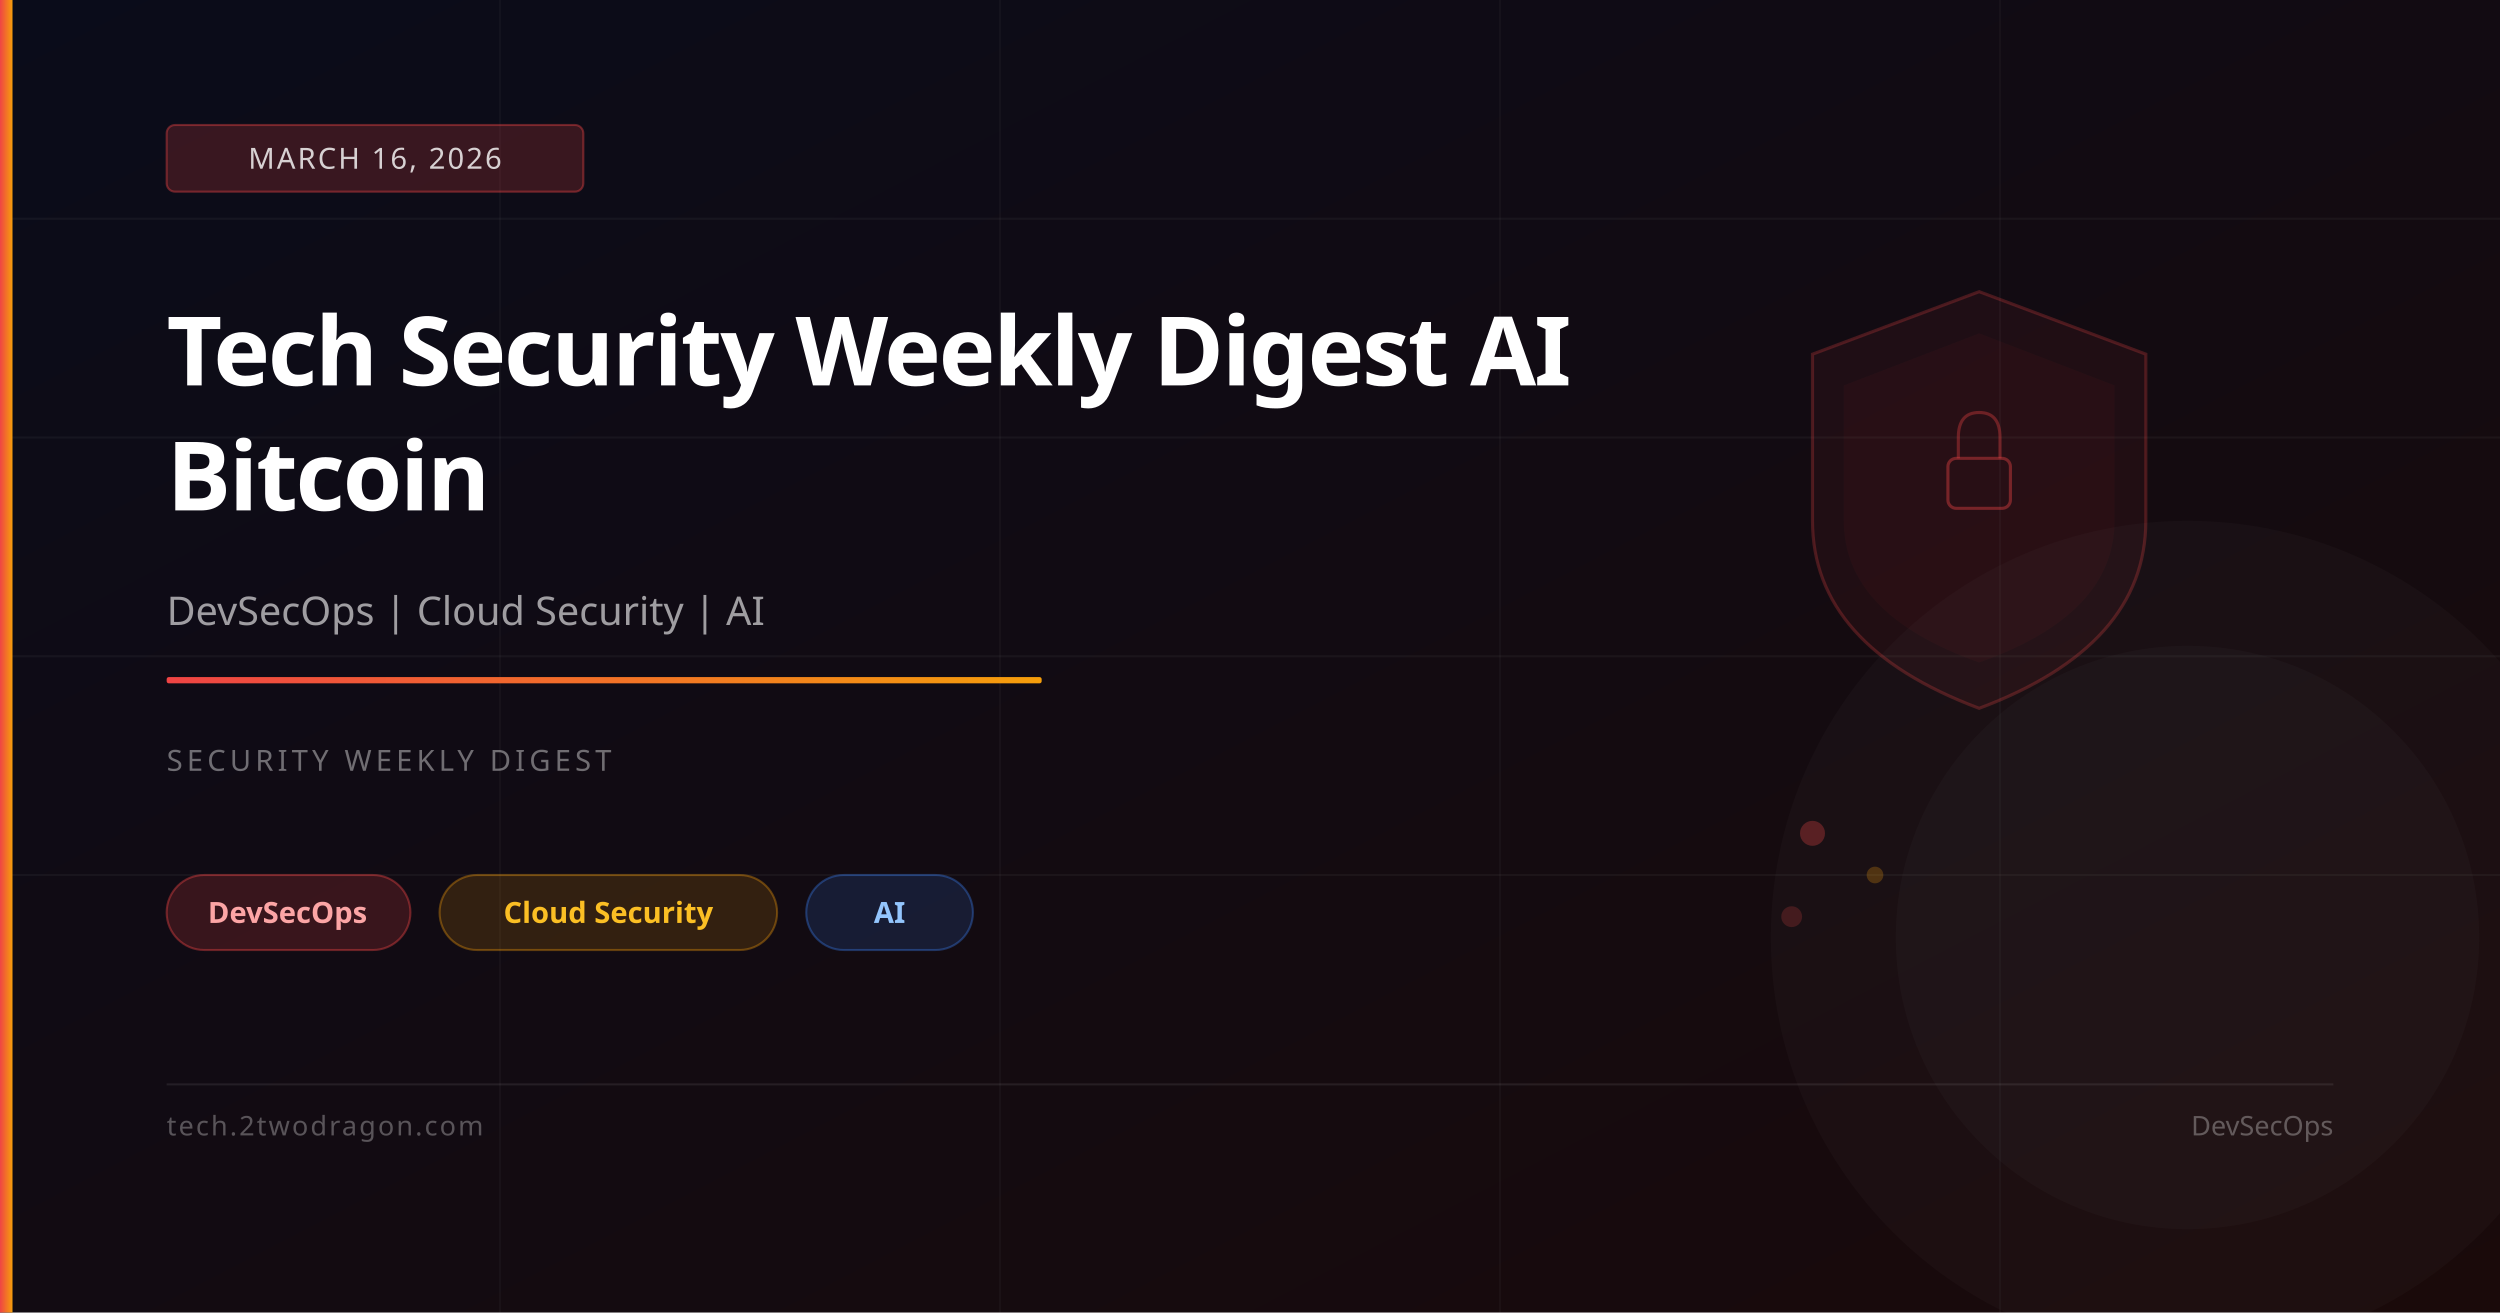
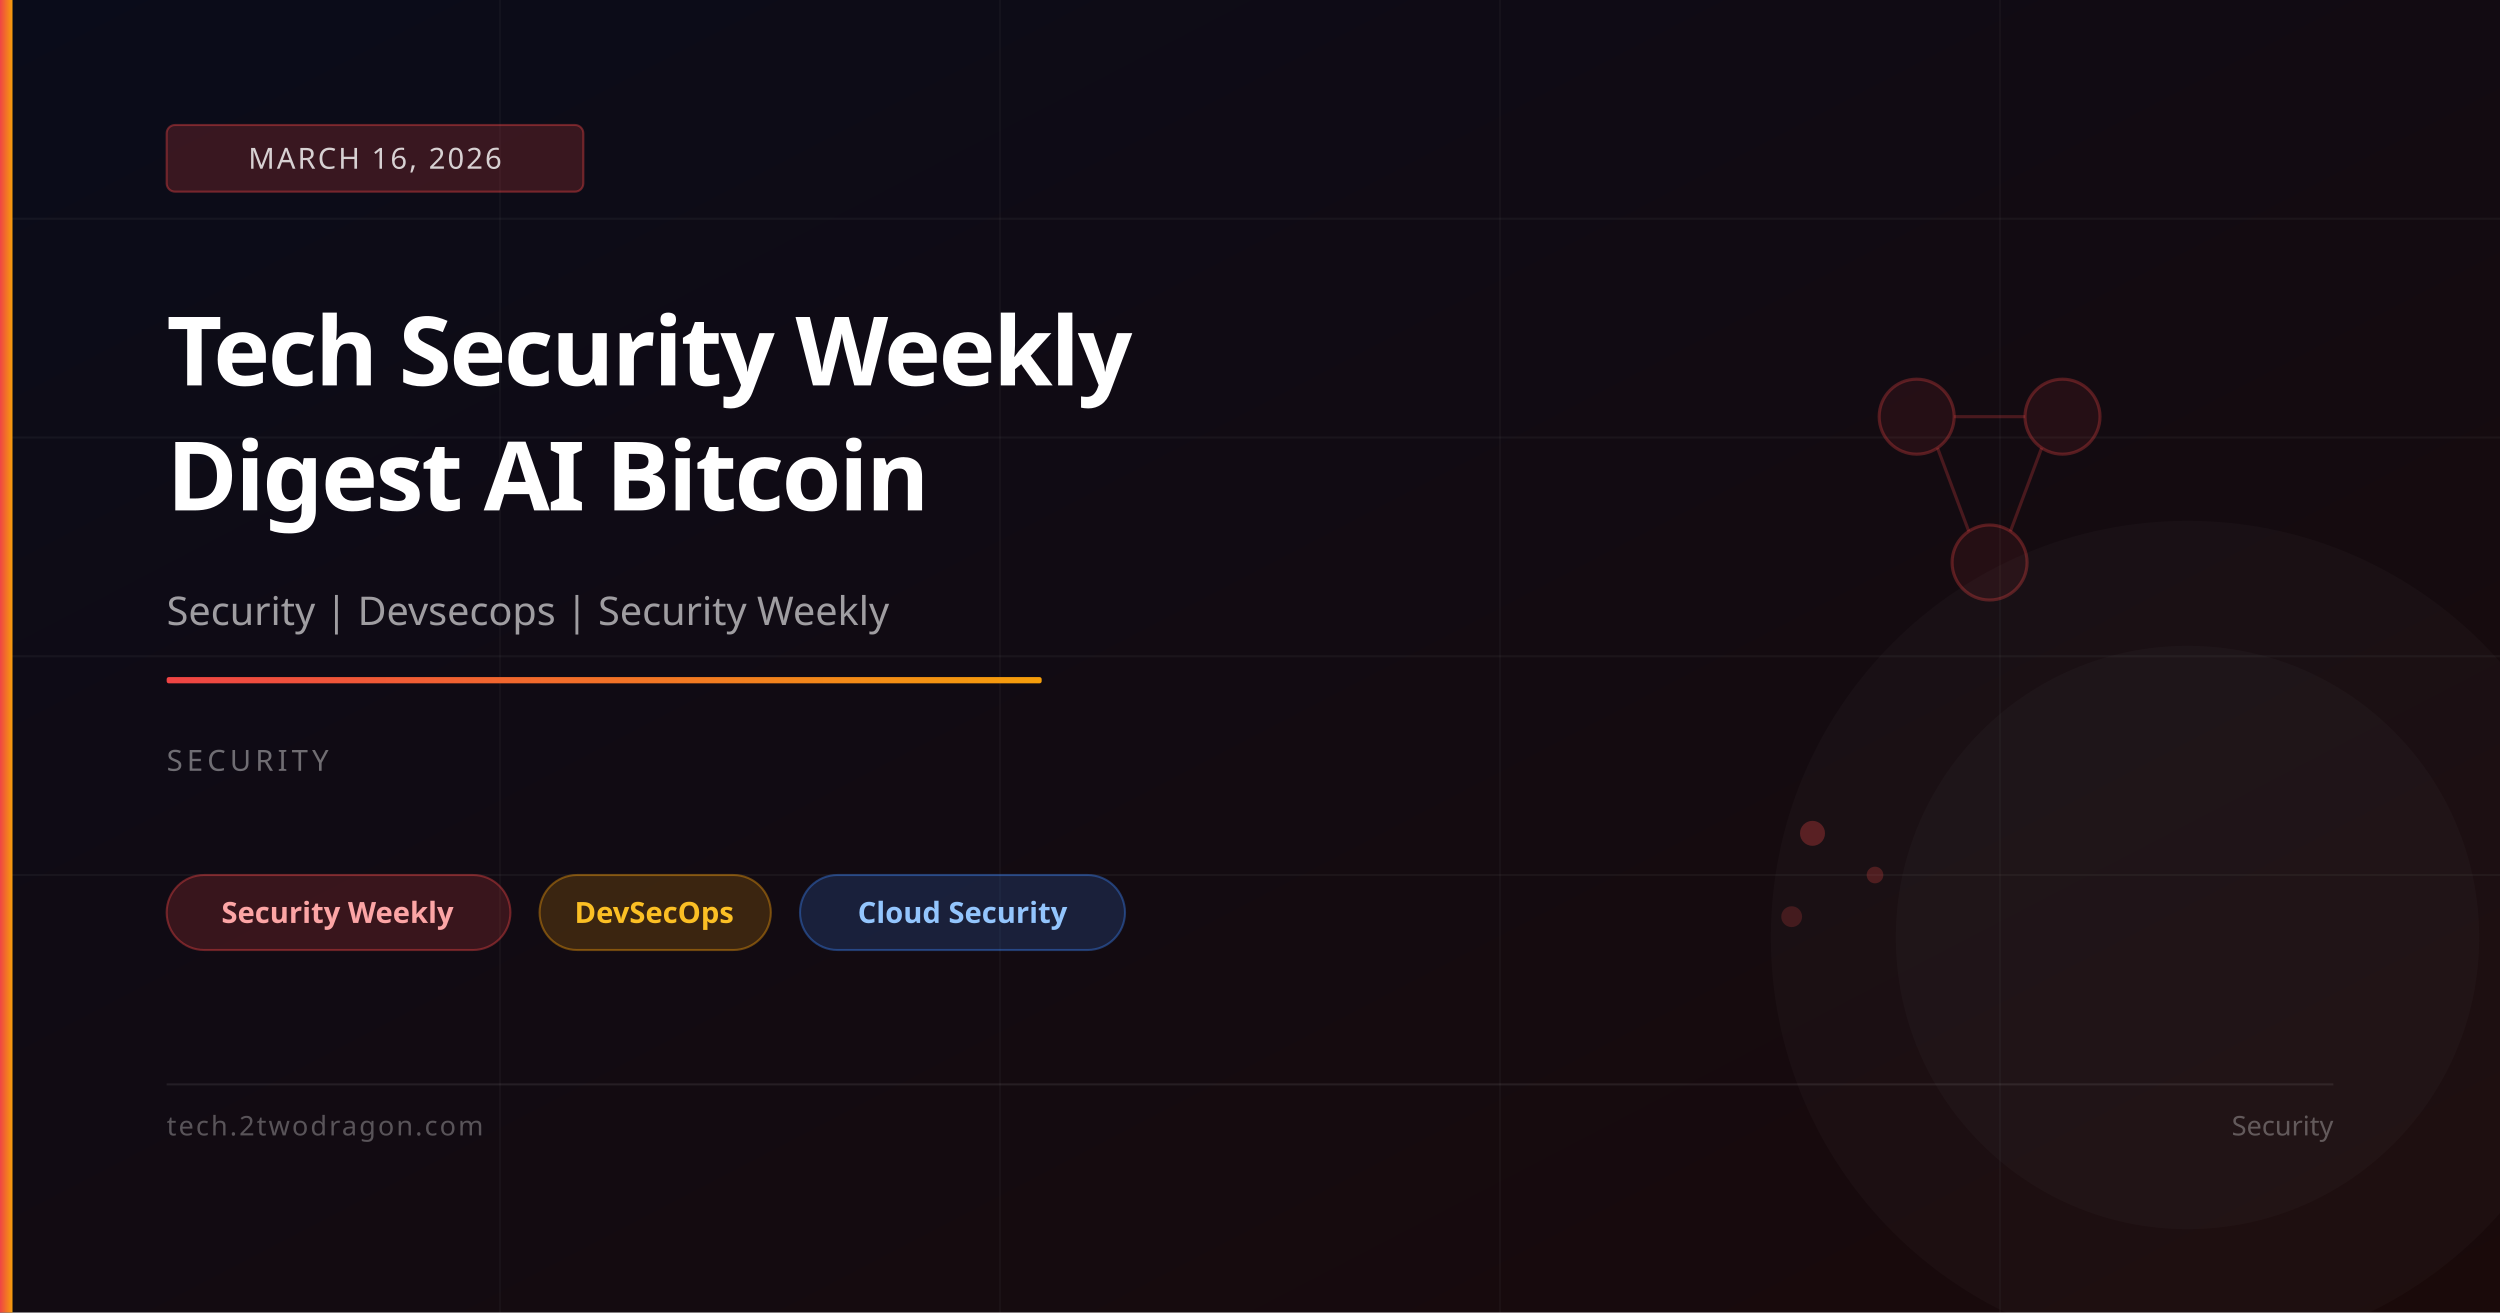
<svg xmlns="http://www.w3.org/2000/svg" viewBox="0 0 1200 630" width="1200" height="630">
  <defs>
    <linearGradient id="bg" x1="0%" y1="0%" x2="100%" y2="100%">
      <stop offset="0%" stop-color="#0a0c1a" />
      <stop offset="100%" stop-color="#1a0a0a" />
    </linearGradient>
    <linearGradient id="accent" x1="0%" y1="0%" x2="100%" y2="0%">
      <stop offset="0%" stop-color="#ef4444" />
      <stop offset="100%" stop-color="#f59e0b" />
    </linearGradient>
  </defs>
  <rect width="1200" height="630" fill="url(#bg)" />
  <line x1="0" y1="105" x2="1200" y2="105" stroke="rgba(255,255,255,0.04)" stroke-width="1" />
  <line x1="0" y1="210" x2="1200" y2="210" stroke="rgba(255,255,255,0.04)" stroke-width="1" />
  <line x1="0" y1="315" x2="1200" y2="315" stroke="rgba(255,255,255,0.04)" stroke-width="1" />
  <line x1="0" y1="420" x2="1200" y2="420" stroke="rgba(255,255,255,0.04)" stroke-width="1" />
  <line x1="240" y1="0" x2="240" y2="630" stroke="rgba(255,255,255,0.03)" stroke-width="1" />
  <line x1="480" y1="0" x2="480" y2="630" stroke="rgba(255,255,255,0.03)" stroke-width="1" />
  <line x1="720" y1="0" x2="720" y2="630" stroke="rgba(255,255,255,0.03)" stroke-width="1" />
  <line x1="960" y1="0" x2="960" y2="630" stroke="rgba(255,255,255,0.03)" stroke-width="1" />
-   <path d="M950,140 L1030,170 L1030,250 Q1030,310 950,340 Q870,310 870,250 L870,170 Z" fill="rgba(239,68,68,0.06)" stroke="rgba(239,68,68,0.25)" stroke-width="1.5" />
-   <path d="M950,160 L1015,185 L1015,250 Q1015,295 950,318 Q885,295 885,250 L885,185 Z" fill="rgba(239,68,68,0.04)" />
-   <rect x="935" y="220" width="30" height="24" rx="4" fill="none" stroke="rgba(239,68,68,0.4)" stroke-width="1.5" />
-   <path d="M940,220 L940,210 Q940,198 950,198 Q960,198 960,210 L960,220" fill="none" stroke="rgba(239,68,68,0.35)" stroke-width="1.5" />
+   <circle cx="920" cy="200" r="18" fill="rgba(239,68,68,0.08)" stroke="rgba(239,68,68,0.3)" stroke-width="1.5" />
+   <circle cx="990" cy="200" r="18" fill="rgba(239,68,68,0.08)" stroke="rgba(239,68,68,0.3)" stroke-width="1.5" />
+   <circle cx="955" cy="270" r="18" fill="rgba(239,68,68,0.08)" stroke="rgba(239,68,68,0.3)" stroke-width="1.5" />
+   <line x1="938" y1="200" x2="972" y2="200" stroke="rgba(239,68,68,0.25)" stroke-width="1.5" />
+   <line x1="930" y1="215" x2="945" y2="255" stroke="rgba(239,68,68,0.25)" stroke-width="1.5" />
+   <line x1="980" y1="215" x2="965" y2="255" stroke="rgba(239,68,68,0.25)" stroke-width="1.5" />
  <circle cx="870" cy="400" r="6" fill="rgba(239,68,68,0.3)" />
-   <circle cx="900" cy="420" r="4" fill="rgba(245,158,11,0.25)" />
+   <circle cx="900" cy="420" r="4" fill="rgba(239,68,68,0.25)" />
  <circle cx="860" cy="440" r="5" fill="rgba(239,68,68,0.2)" />
  <circle cx="1050" cy="450" r="200" fill="rgba(255,255,255,0.02)" />
  <circle cx="1050" cy="450" r="140" fill="rgba(255,255,255,0.02)" />
  <rect x="0" y="0" width="6" height="630" fill="url(#accent)" />
  <rect x="80" y="60" width="200" height="32" rx="4" fill="rgba(239,68,68,0.2)" stroke="rgba(239,68,68,0.4)" stroke-width="1" />
  <text x="180" y="81" font-family="system-ui,sans-serif" font-size="14" fill="rgba(255,255,255,0.8)" text-anchor="middle" letter-spacing="1">MARCH 16, 2026</text>
-   <text x="80" y="185" font-family="system-ui,sans-serif" font-size="46" font-weight="700" fill="white" letter-spacing="-1">Tech Security Weekly Digest AI</text>
-   <text x="80" y="245" font-family="system-ui,sans-serif" font-size="46" font-weight="700" fill="white" letter-spacing="-1">Bitcoin</text>
-   <text x="80" y="300" font-family="system-ui,sans-serif" font-size="19" fill="rgba(255,255,255,0.6)">DevSecOps | Cloud Security | AI</text>
+   <text x="80" y="185" font-family="system-ui,sans-serif" font-size="46" font-weight="700" fill="white" letter-spacing="-1">Tech Security Weekly</text>
+   <text x="80" y="245" font-family="system-ui,sans-serif" font-size="46" font-weight="700" fill="white" letter-spacing="-1">Digest AI Bitcoin</text>
+   <text x="80" y="300" font-family="system-ui,sans-serif" font-size="19" fill="rgba(255,255,255,0.6)">Security | Devsecops | Security Weekly</text>
  <rect x="80" y="325" width="420" height="3" rx="1" fill="url(#accent)" />
-   <text x="80" y="370" font-family="system-ui,sans-serif" font-size="14" fill="rgba(255,255,255,0.4)" letter-spacing="2">SECURITY WEEKLY DIGEST</text>
-   <rect x="80" y="420" width="117" height="36" rx="18" fill="rgba(239,68,68,0.18)" stroke="rgba(239,68,68,0.4)" stroke-width="1" />
-   <text x="138" y="443" font-family="system-ui,sans-serif" font-size="14" fill="#fca5a5" text-anchor="middle" font-weight="600">DevSecOps</text>
-   <rect x="211" y="420" width="162" height="36" rx="18" fill="rgba(245,158,11,0.15)" stroke="rgba(245,158,11,0.35)" stroke-width="1" />
-   <text x="292" y="443" font-family="system-ui,sans-serif" font-size="14" fill="#fbbf24" text-anchor="middle" font-weight="600">Cloud Security</text>
-   <rect x="387" y="420" width="80" height="36" rx="18" fill="rgba(59,130,246,0.15)" stroke="rgba(59,130,246,0.35)" stroke-width="1" />
-   <text x="427" y="443" font-family="system-ui,sans-serif" font-size="14" fill="#93c5fd" text-anchor="middle" font-weight="600">AI</text>
+   <text x="80" y="370" font-family="system-ui,sans-serif" font-size="14" fill="rgba(255,255,255,0.4)" letter-spacing="2">SECURITY</text>
+   <rect x="80" y="420" width="165" height="36" rx="18" fill="rgba(239,68,68,0.18)" stroke="rgba(239,68,68,0.4)" stroke-width="1" />
+   <text x="162" y="443" font-family="system-ui,sans-serif" font-size="14" fill="#fca5a5" text-anchor="middle" font-weight="600">Security Weekly</text>
+   <rect x="259" y="420" width="111" height="36" rx="18" fill="rgba(245,158,11,0.18)" stroke="rgba(245,158,11,0.4)" stroke-width="1" />
+   <text x="314" y="443" font-family="system-ui,sans-serif" font-size="14" fill="#fbbf24" text-anchor="middle" font-weight="600">DevSecOps</text>
+   <rect x="384" y="420" width="156" height="36" rx="18" fill="rgba(59,130,246,0.18)" stroke="rgba(59,130,246,0.4)" stroke-width="1" />
+   <text x="462" y="443" font-family="system-ui,sans-serif" font-size="14" fill="#93c5fd" text-anchor="middle" font-weight="600">Cloud Security</text>
  <rect x="80" y="520" width="1040" height="1" fill="rgba(255,255,255,0.08)" />
  <text x="80" y="545" font-family="system-ui,sans-serif" font-size="13" fill="rgba(255,255,255,0.3)" letter-spacing="1">tech.2twodragon.com</text>
-   <text x="1120" y="545" font-family="system-ui,sans-serif" font-size="13" fill="rgba(255,255,255,0.3)" text-anchor="end">DevSecOps</text>
+   <text x="1120" y="545" font-family="system-ui,sans-serif" font-size="13" fill="rgba(255,255,255,0.3)" text-anchor="end">Security</text>
</svg>
